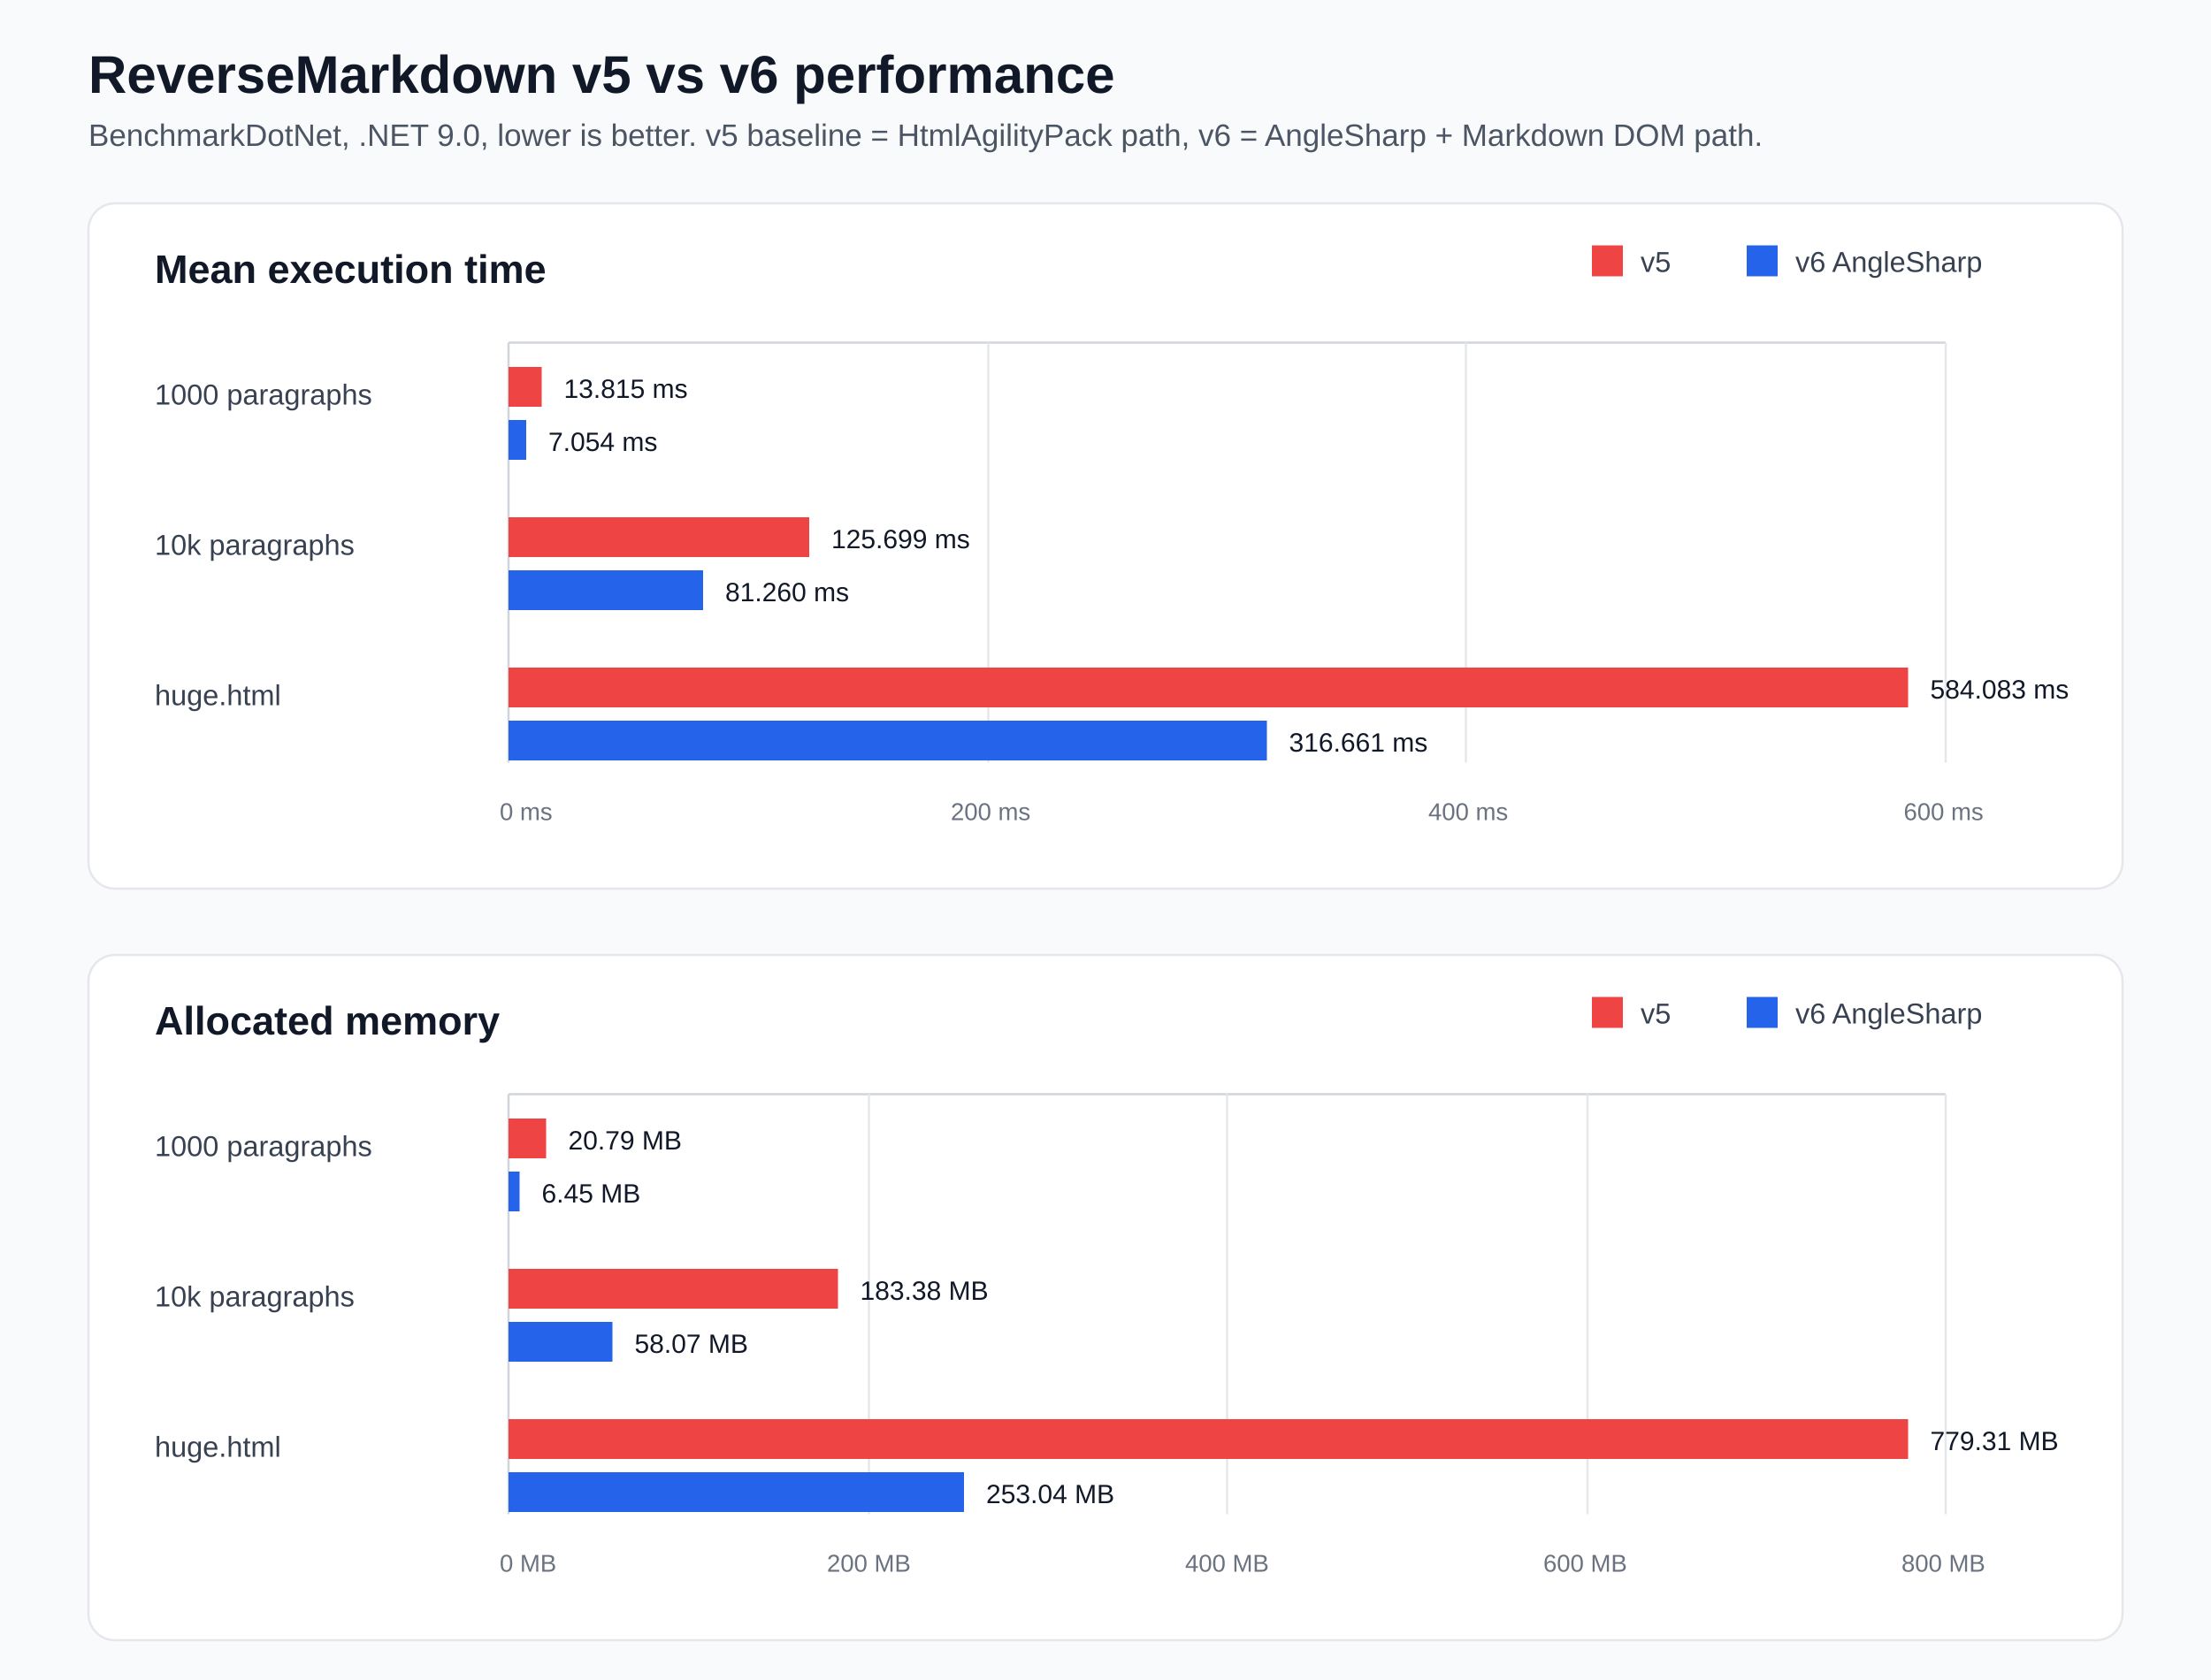
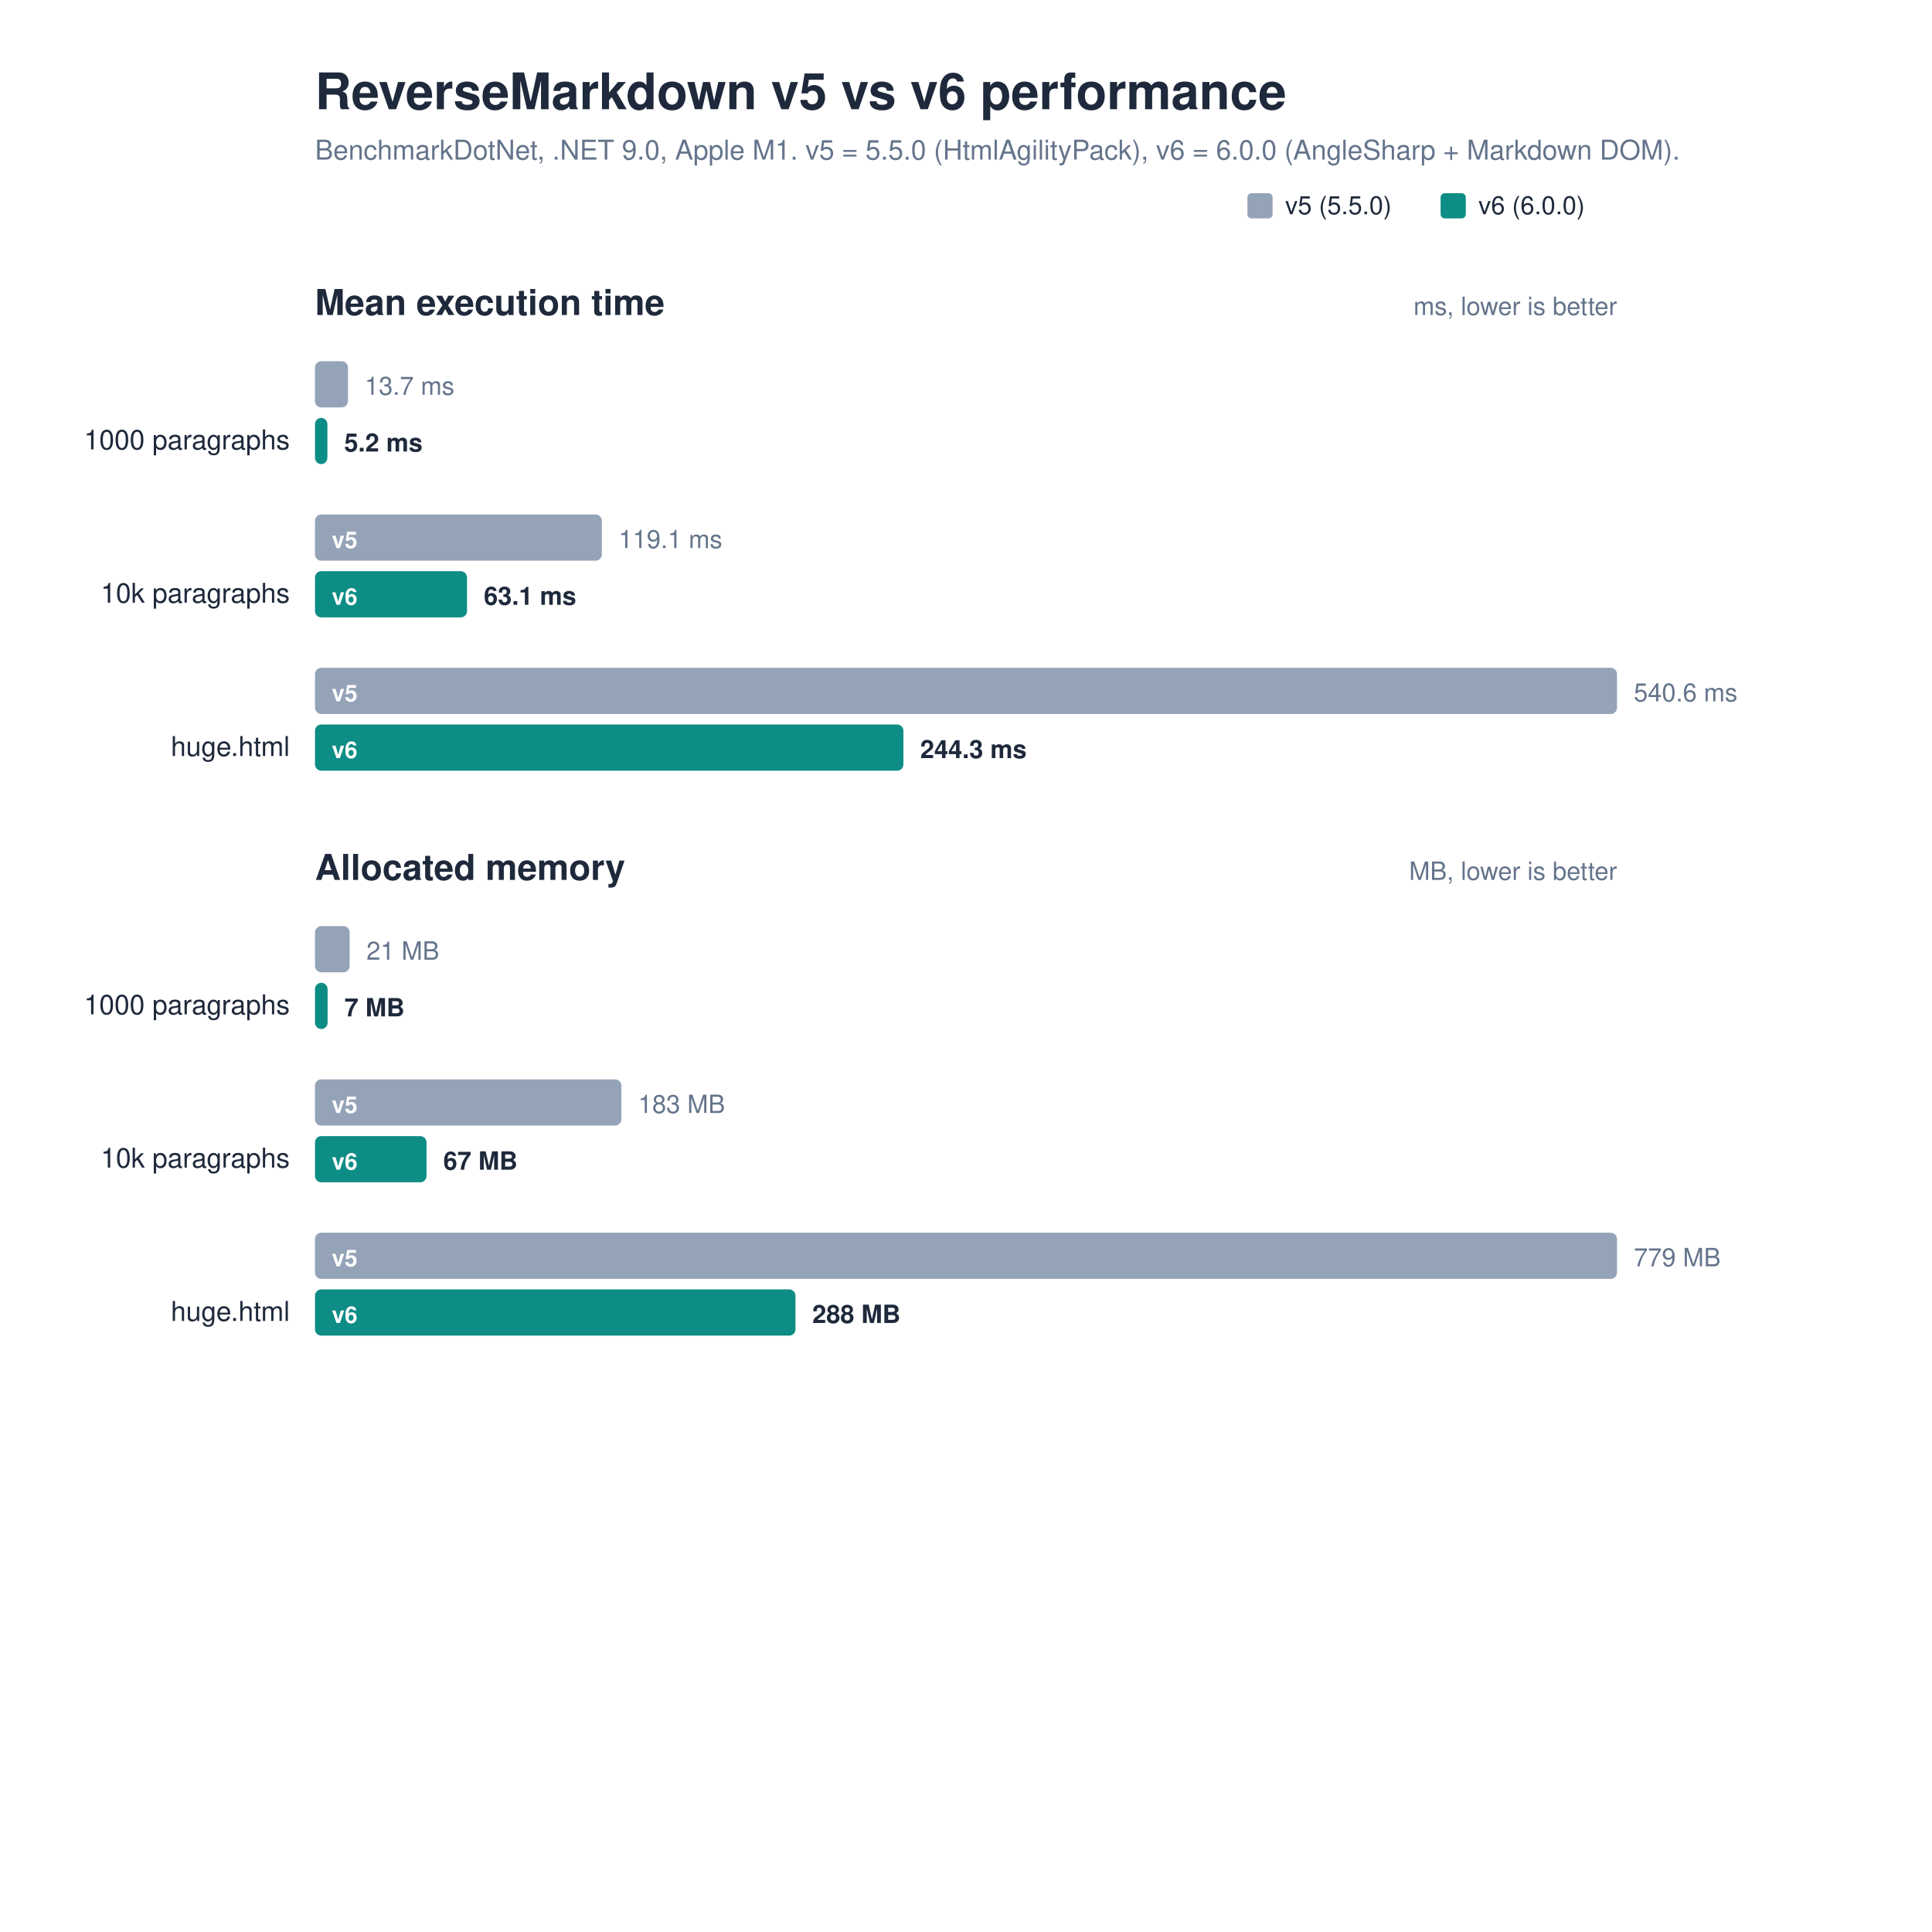
- <svg xmlns="http://www.w3.org/2000/svg" width="1000" height="760" viewBox="0 0 1000 760" role="img" aria-labelledby="title desc">
-   <style>
-     text { font-family: Arial, Helvetica, sans-serif; }
-     .title { font-size: 24px; font-weight: 700; fill: #111827; }
-     .subtitle { font-size: 14px; font-weight: 400; fill: #4b5563; }
-     .section { font-size: 18px; font-weight: 700; fill: #111827; }
-     .axis { stroke: #d1d5db; stroke-width: 1; }
-     .grid { stroke: #e5e7eb; stroke-width: 1; }
-     .label { font-size: 13px; font-weight: 400; fill: #374151; }
-     .value { font-size: 12px; font-weight: 400; fill: #111827; }
-     .tick { font-size: 11px; font-weight: 400; fill: #6b7280; }
-     .v5 { fill: #ef4444; }
-     .v6 { fill: #2563eb; }
-     .panel { fill: #ffffff; stroke: #e5e7eb; stroke-width: 1; rx: 12; }
-   </style>
-   <rect width="1000" height="760" fill="#f9fafb" />
-   <text x="40" y="42" class="title">ReverseMarkdown v5 vs v6 performance</text>
-   <text x="40" y="66" class="subtitle">BenchmarkDotNet, .NET 9.0, lower is better. v5 baseline = HtmlAgilityPack path, v6 = AngleSharp + Markdown DOM path.</text>
-   <rect x="40" y="92" width="920" height="310" class="panel" />
-   <text x="70" y="128" class="section">Mean execution time</text>
-   <rect x="720" y="111" width="14" height="14" class="v5" />
-   <text x="742" y="123" class="label">v5</text>
-   <rect x="790" y="111" width="14" height="14" class="v6" />
-   <text x="812" y="123" class="label">v6 AngleSharp</text>
-   <line x1="230" y1="155" x2="880" y2="155" class="axis" />
-   <line x1="230" y1="155" x2="230" y2="345" class="axis" />
-   <line x1="447" y1="155" x2="447" y2="345" class="grid" />
-   <line x1="663" y1="155" x2="663" y2="345" class="grid" />
-   <line x1="880" y1="155" x2="880" y2="345" class="grid" />
-   <text x="226" y="371" class="tick">0 ms</text>
-   <text x="430" y="371" class="tick">200 ms</text>
-   <text x="646" y="371" class="tick">400 ms</text>
-   <text x="861" y="371" class="tick">600 ms</text>
-   <text x="70" y="183" class="label">1000 paragraphs</text>
-   <rect x="230" y="166" width="15" height="18" class="v5" />
-   <rect x="230" y="190" width="8" height="18" class="v6" />
-   <text x="255" y="180" class="value">13.815 ms</text>
-   <text x="248" y="204" class="value">7.054 ms</text>
-   <text x="70" y="251" class="label">10k paragraphs</text>
-   <rect x="230" y="234" width="136" height="18" class="v5" />
-   <rect x="230" y="258" width="88" height="18" class="v6" />
-   <text x="376" y="248" class="value">125.699 ms</text>
-   <text x="328" y="272" class="value">81.260 ms</text>
-   <text x="70" y="319" class="label">huge.html</text>
-   <rect x="230" y="302" width="633" height="18" class="v5" />
-   <rect x="230" y="326" width="343" height="18" class="v6" />
-   <text x="873" y="316" class="value">584.083 ms</text>
-   <text x="583" y="340" class="value">316.661 ms</text>
-   <rect x="40" y="432" width="920" height="310" class="panel" />
-   <text x="70" y="468" class="section">Allocated memory</text>
-   <rect x="720" y="451" width="14" height="14" class="v5" />
-   <text x="742" y="463" class="label">v5</text>
-   <rect x="790" y="451" width="14" height="14" class="v6" />
-   <text x="812" y="463" class="label">v6 AngleSharp</text>
-   <line x1="230" y1="495" x2="880" y2="495" class="axis" />
-   <line x1="230" y1="495" x2="230" y2="685" class="axis" />
-   <line x1="393" y1="495" x2="393" y2="685" class="grid" />
-   <line x1="555" y1="495" x2="555" y2="685" class="grid" />
-   <line x1="718" y1="495" x2="718" y2="685" class="grid" />
-   <line x1="880" y1="495" x2="880" y2="685" class="grid" />
-   <text x="226" y="711" class="tick">0 MB</text>
-   <text x="374" y="711" class="tick">200 MB</text>
-   <text x="536" y="711" class="tick">400 MB</text>
-   <text x="698" y="711" class="tick">600 MB</text>
-   <text x="860" y="711" class="tick">800 MB</text>
-   <text x="70" y="523" class="label">1000 paragraphs</text>
-   <rect x="230" y="506" width="17" height="18" class="v5" />
-   <rect x="230" y="530" width="5" height="18" class="v6" />
-   <text x="257" y="520" class="value">20.79 MB</text>
-   <text x="245" y="544" class="value">6.45 MB</text>
-   <text x="70" y="591" class="label">10k paragraphs</text>
-   <rect x="230" y="574" width="149" height="18" class="v5" />
-   <rect x="230" y="598" width="47" height="18" class="v6" />
-   <text x="389" y="588" class="value">183.38 MB</text>
-   <text x="287" y="612" class="value">58.07 MB</text>
-   <text x="70" y="659" class="label">huge.html</text>
-   <rect x="230" y="642" width="633" height="18" class="v5" />
-   <rect x="230" y="666" width="206" height="18" class="v6" />
-   <text x="873" y="656" class="value">779.31 MB</text>
-   <text x="446" y="680" class="value">253.04 MB</text>
+ <svg xmlns="http://www.w3.org/2000/svg" width="920" height="920" viewBox="0 0 920 920" font-family="-apple-system, Segoe UI, Helvetica, Arial, sans-serif">
+   <rect width="920" height="920" fill="#ffffff" />
+   <text x="150" y="52" font-size="24" font-weight="800" fill="#1E293B">ReverseMarkdown v5 vs v6 performance</text>
+   <text x="150" y="76" font-size="13" fill="#64748B">BenchmarkDotNet, .NET 9.0, Apple M1. v5 = 5.5.0 (HtmlAgilityPack), v6 = 6.0.0 (AngleSharp + Markdown DOM).</text>
+   <rect x="594" y="92" width="12" height="12" rx="2" fill="#94A3B8" />
+   <text x="612" y="102" font-size="12" fill="#1E293B">v5 (5.5.0)</text>
+   <rect x="686" y="92" width="12" height="12" rx="2" fill="#0D8D85" />
+   <text x="704" y="102" font-size="12" fill="#1E293B">v6 (6.0.0)</text>
+   <text x="150" y="150" font-size="17" font-weight="700" fill="#1E293B">Mean execution time</text>
+   <text x="770" y="150" font-size="12" fill="#64748B" text-anchor="end">ms, lower is better</text>
+   <text x="138" y="214.0" font-size="13" fill="#1E293B" text-anchor="end">1000 paragraphs</text>
+   <rect x="150" y="172" width="15.7" height="22" rx="3" fill="#94A3B8" />
+   <text x="173.7" y="188" font-size="12" font-weight="400" fill="#64748B">13.7 ms</text>
+   <rect x="150" y="199" width="5.9" height="22" rx="3" fill="#0D8D85" />
+   <text x="163.9" y="215" font-size="12" font-weight="700" fill="#1E293B">5.2 ms</text>
+   <text x="138" y="287.0" font-size="13" fill="#1E293B" text-anchor="end">10k paragraphs</text>
+   <rect x="150" y="245" width="136.6" height="22" rx="3" fill="#94A3B8" />
+   <text x="294.6" y="261" font-size="12" font-weight="400" fill="#64748B">119.1 ms</text>
+   <text x="158" y="261" font-size="11" font-weight="700" fill="#fff">v5</text>
+   <rect x="150" y="272" width="72.4" height="22" rx="3" fill="#0D8D85" />
+   <text x="230.4" y="288" font-size="12" font-weight="700" fill="#1E293B">63.1 ms</text>
+   <text x="158" y="288" font-size="11" font-weight="700" fill="#fff">v6</text>
+   <text x="138" y="360.0" font-size="13" fill="#1E293B" text-anchor="end">huge.html</text>
+   <rect x="150" y="318" width="620.0" height="22" rx="3" fill="#94A3B8" />
+   <text x="778.0" y="334" font-size="12" font-weight="400" fill="#64748B">540.6 ms</text>
+   <text x="158" y="334" font-size="11" font-weight="700" fill="#fff">v5</text>
+   <rect x="150" y="345" width="280.2" height="22" rx="3" fill="#0D8D85" />
+   <text x="438.2" y="361" font-size="12" font-weight="700" fill="#1E293B">244.3 ms</text>
+   <text x="158" y="361" font-size="11" font-weight="700" fill="#fff">v6</text>
+   <text x="150" y="419" font-size="17" font-weight="700" fill="#1E293B">Allocated memory</text>
+   <text x="770" y="419" font-size="12" fill="#64748B" text-anchor="end">MB, lower is better</text>
+   <text x="138" y="483.0" font-size="13" fill="#1E293B" text-anchor="end">1000 paragraphs</text>
+   <rect x="150" y="441" width="16.5" height="22" rx="3" fill="#94A3B8" />
+   <text x="174.5" y="457" font-size="12" font-weight="400" fill="#64748B">21 MB</text>
+   <rect x="150" y="468" width="6.0" height="22" rx="3" fill="#0D8D85" />
+   <text x="164.0" y="484" font-size="12" font-weight="700" fill="#1E293B">7 MB</text>
+   <text x="138" y="556.0" font-size="13" fill="#1E293B" text-anchor="end">10k paragraphs</text>
+   <rect x="150" y="514" width="145.9" height="22" rx="3" fill="#94A3B8" />
+   <text x="303.9" y="530" font-size="12" font-weight="400" fill="#64748B">183 MB</text>
+   <text x="158" y="530" font-size="11" font-weight="700" fill="#fff">v5</text>
+   <rect x="150" y="541" width="53.1" height="22" rx="3" fill="#0D8D85" />
+   <text x="211.1" y="557" font-size="12" font-weight="700" fill="#1E293B">67 MB</text>
+   <text x="158" y="557" font-size="11" font-weight="700" fill="#fff">v6</text>
+   <text x="138" y="629.0" font-size="13" fill="#1E293B" text-anchor="end">huge.html</text>
+   <rect x="150" y="587" width="620.0" height="22" rx="3" fill="#94A3B8" />
+   <text x="778.0" y="603" font-size="12" font-weight="400" fill="#64748B">779 MB</text>
+   <text x="158" y="603" font-size="11" font-weight="700" fill="#fff">v5</text>
+   <rect x="150" y="614" width="228.8" height="22" rx="3" fill="#0D8D85" />
+   <text x="386.8" y="630" font-size="12" font-weight="700" fill="#1E293B">288 MB</text>
+   <text x="158" y="630" font-size="11" font-weight="700" fill="#fff">v6</text>
</svg>
